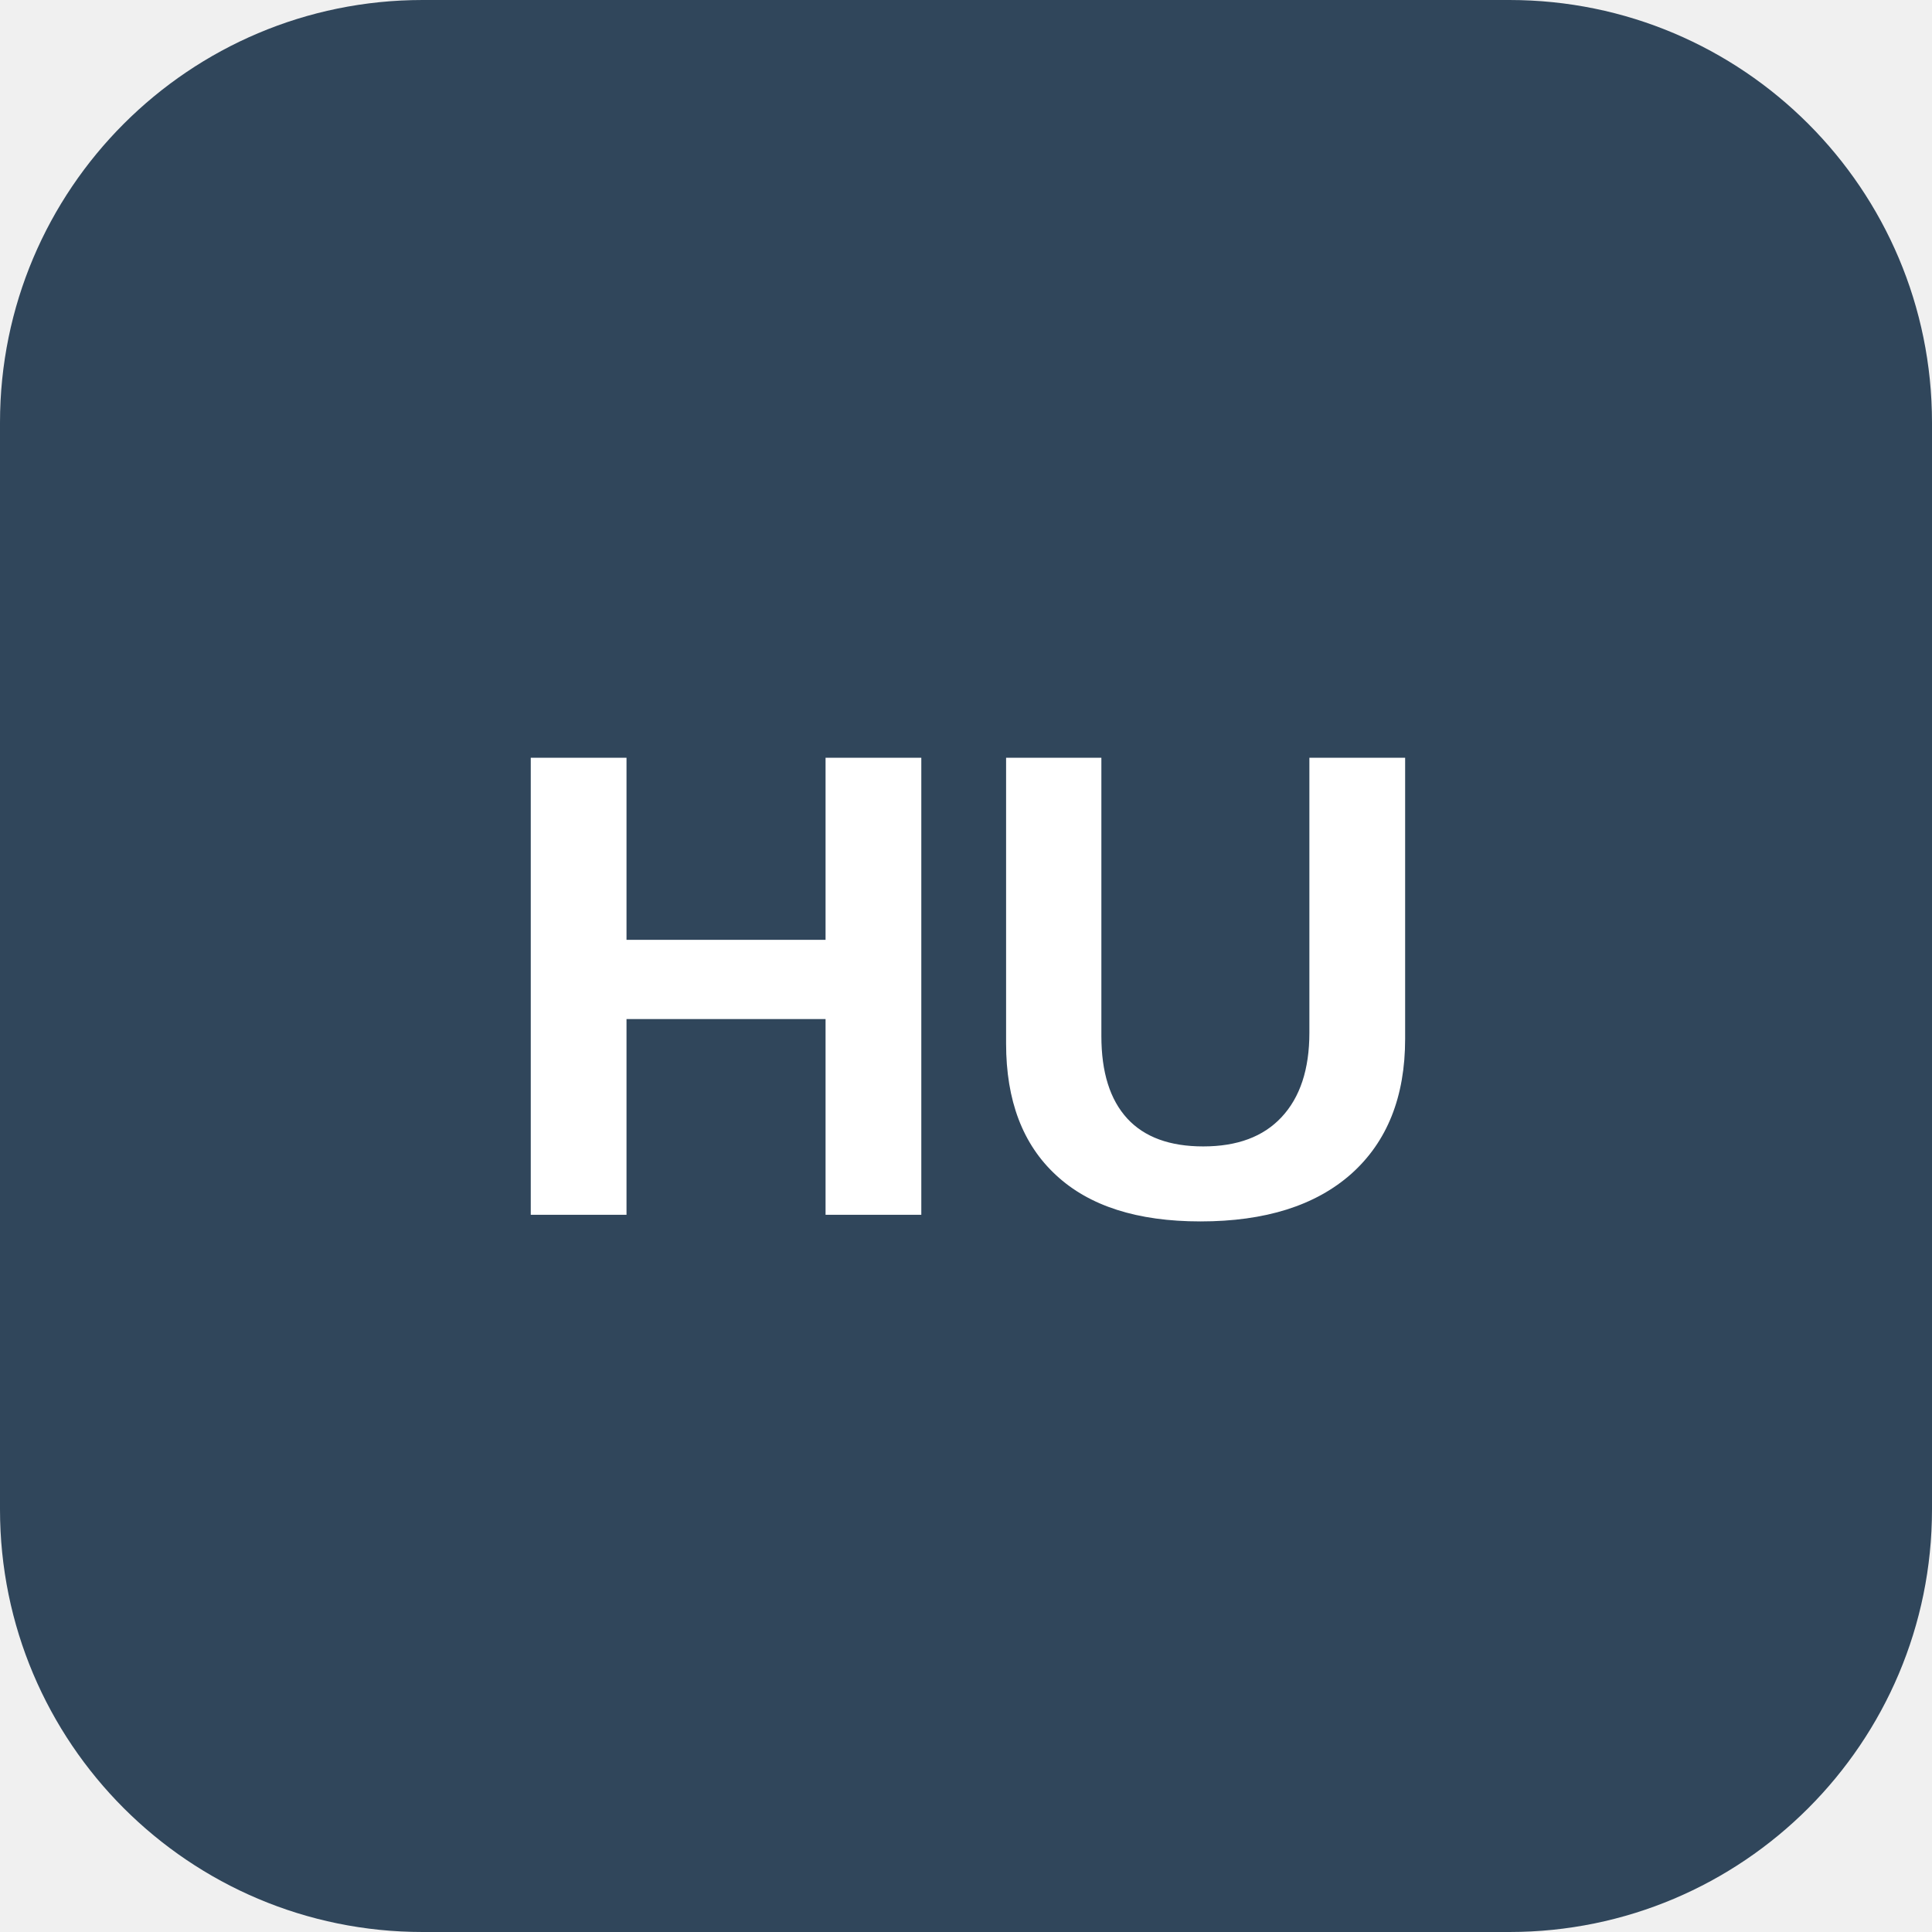
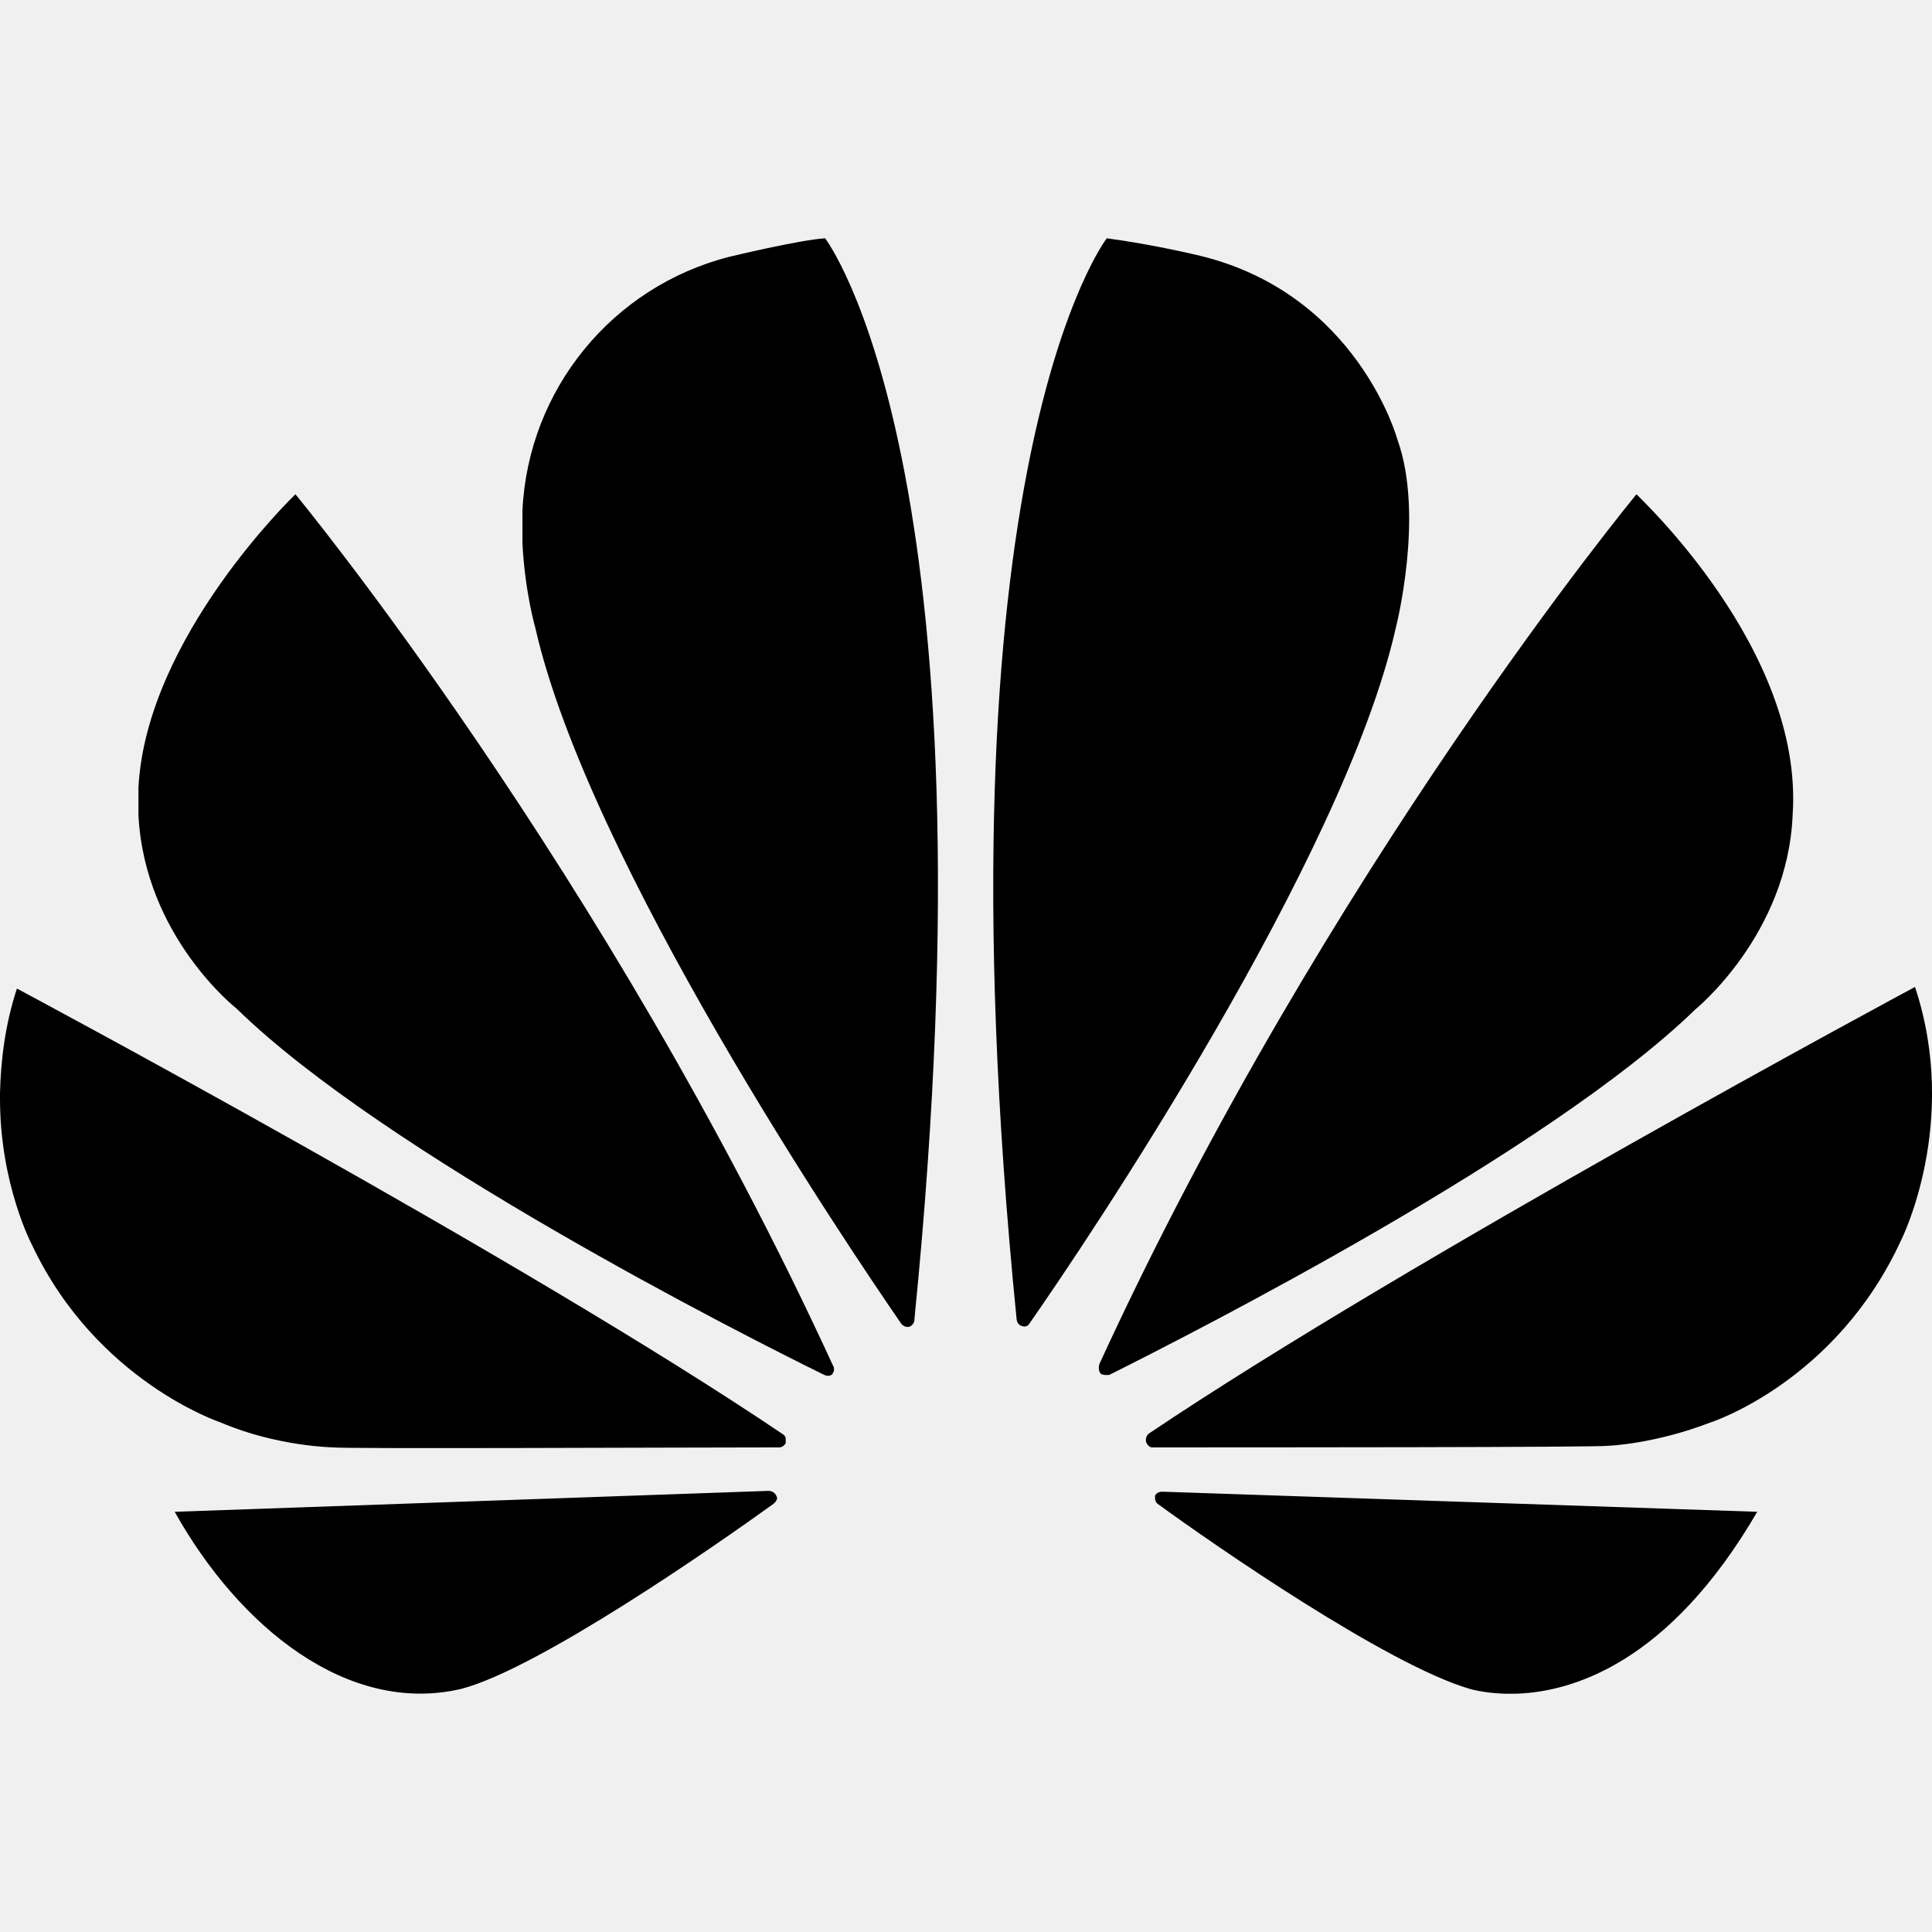
- <svg xmlns="http://www.w3.org/2000/svg" viewBox="0 0 64 64">
-   <rect width="64" height="64" rx="14" fill="#30465b" />
-   <text x="32" y="34" text-anchor="middle" dominant-baseline="middle" font-family="Arial,sans-serif" font-size="22" font-weight="700" fill="#ffffff">HU</text>
+ <svg xmlns="http://www.w3.org/2000/svg" role="img" viewBox="0 0 24 24">
+   <path d="M3.67 6.14S1.82 7.91 1.72 9.78v.35c.08 1.51 1.22 2.4 1.22 2.4 1.83 1.79 6.26 4.04 7.3 4.55 0 0 .06.03.1-.01l.02-.04v-.04C7.52 10.8 3.67 6.14 3.67 6.14zM9.65 18.6c-.02-.08-.1-.08-.1-.08l-7.38.26c.8 1.43 2.15 2.53 3.56 2.2.96-.25 3.16-1.78 3.88-2.3.06-.05.04-.09.04-.09zm.08-.78C6.49 15.63.21 12.28.21 12.28c-.15.46-.2.9-.21 1.3v.07c0 1.07.4 1.82.4 1.82.8 1.69 2.34 2.2 2.34 2.2.7.3 1.4.31 1.4.31.12.02 4.4 0 5.54 0 .05 0 .08-.05.08-.05v-.06c0-.03-.03-.05-.03-.05zM9.06 3.19a3.42 3.42 0 00-2.57 3.15v.41c.03.6.16 1.05.16 1.05.66 2.9 3.86 7.65 4.55 8.65.05.05.1.03.1.03a.1.1 0 00.06-.1c1.06-10.6-1.11-13.42-1.11-13.42-.32.02-1.19.23-1.19.23zm8.299 2.27s-.49-1.8-2.44-2.28c0 0-.57-.14-1.17-.22 0 0-2.18 2.81-1.12 13.43.01.07.06.08.06.08.07.03.1-.03.1-.03.72-1.03 3.9-5.76 4.55-8.64 0 0 .36-1.4.02-2.34zm-2.92 13.07s-.07 0-.09.05c0 0-.01.07.03.1.7.51 2.85 2 3.88 2.3 0 0 .16.05.43.06h.14c.69-.02 1.9-.37 3-2.26l-7.4-.25zm7.83-8.41c.14-2.06-1.94-3.97-1.94-3.98 0 0-3.85 4.66-6.67 10.8 0 0-.03.08.02.13l.04.01h.06c1.06-.53 5.46-2.77 7.28-4.54 0 0 1.15-.93 1.21-2.42zm1.52 2.14s-6.28 3.37-9.52 5.55c0 0-.05.04-.03.11 0 0 .03.06.07.06 1.16 0 5.56 0 5.67-.02 0 0 .57-.02 1.27-.29 0 0 1.56-.5 2.37-2.27 0 0 .73-1.45.17-3.14z" />
</svg>
